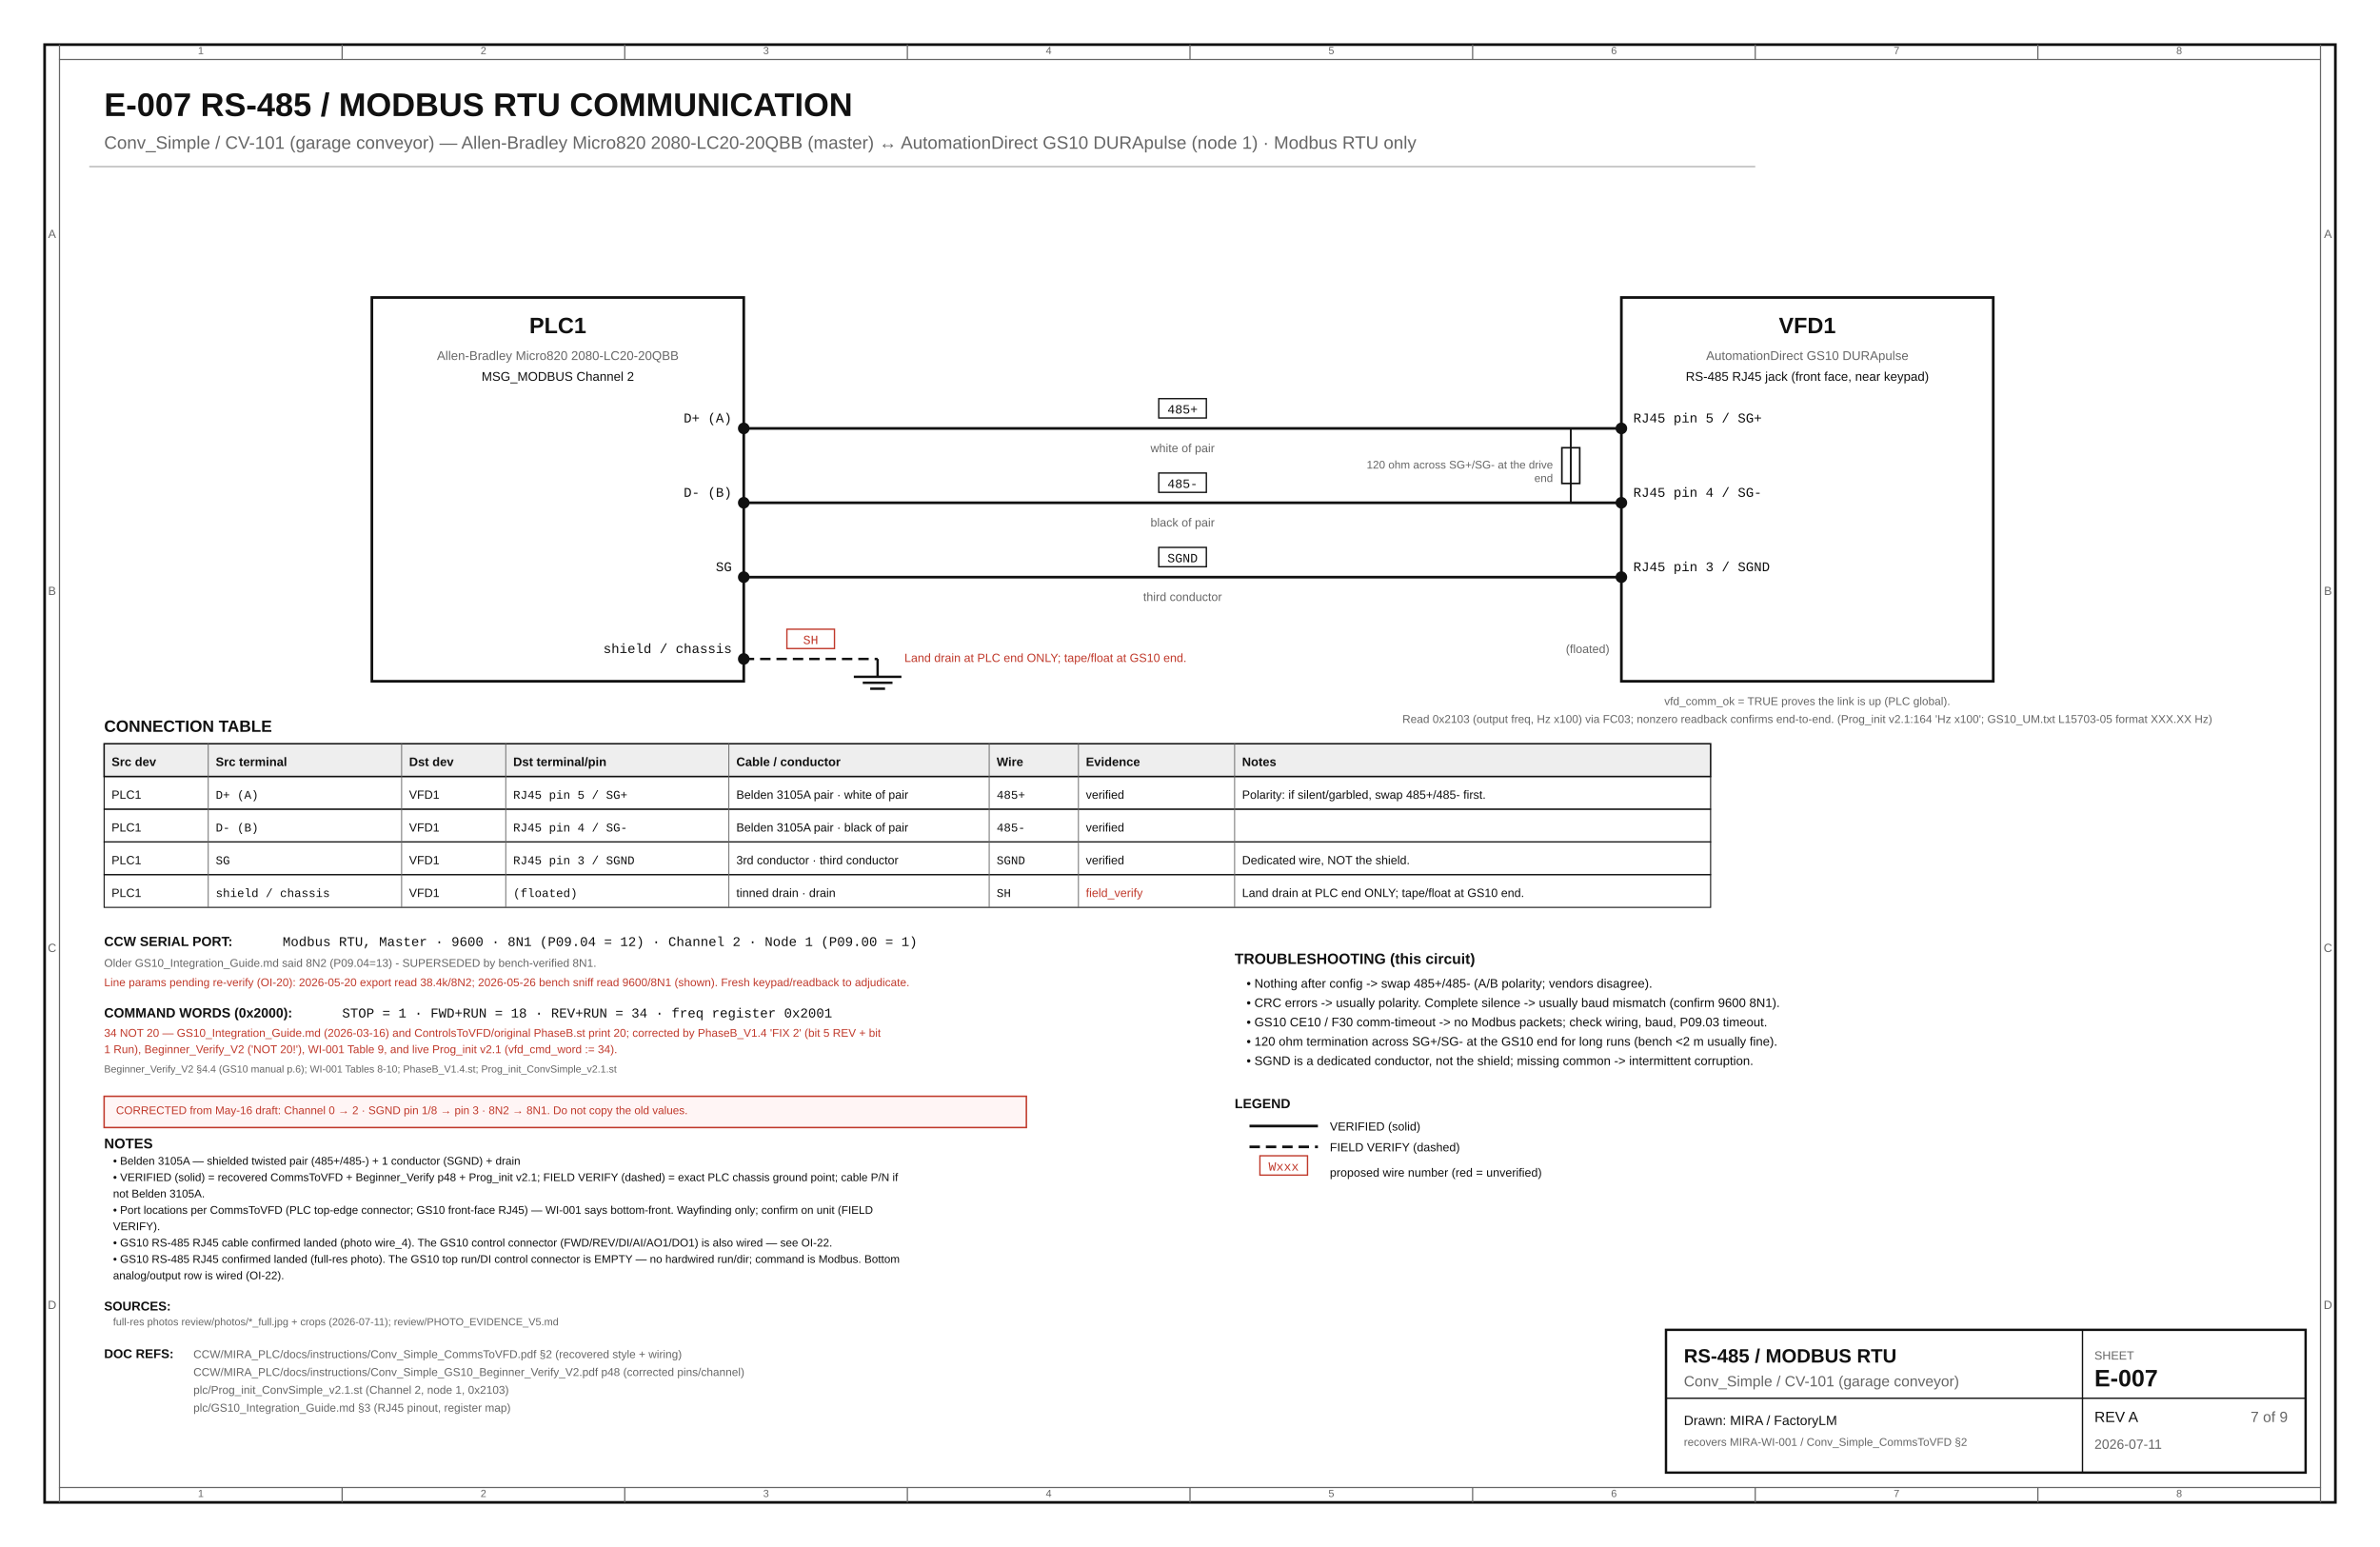
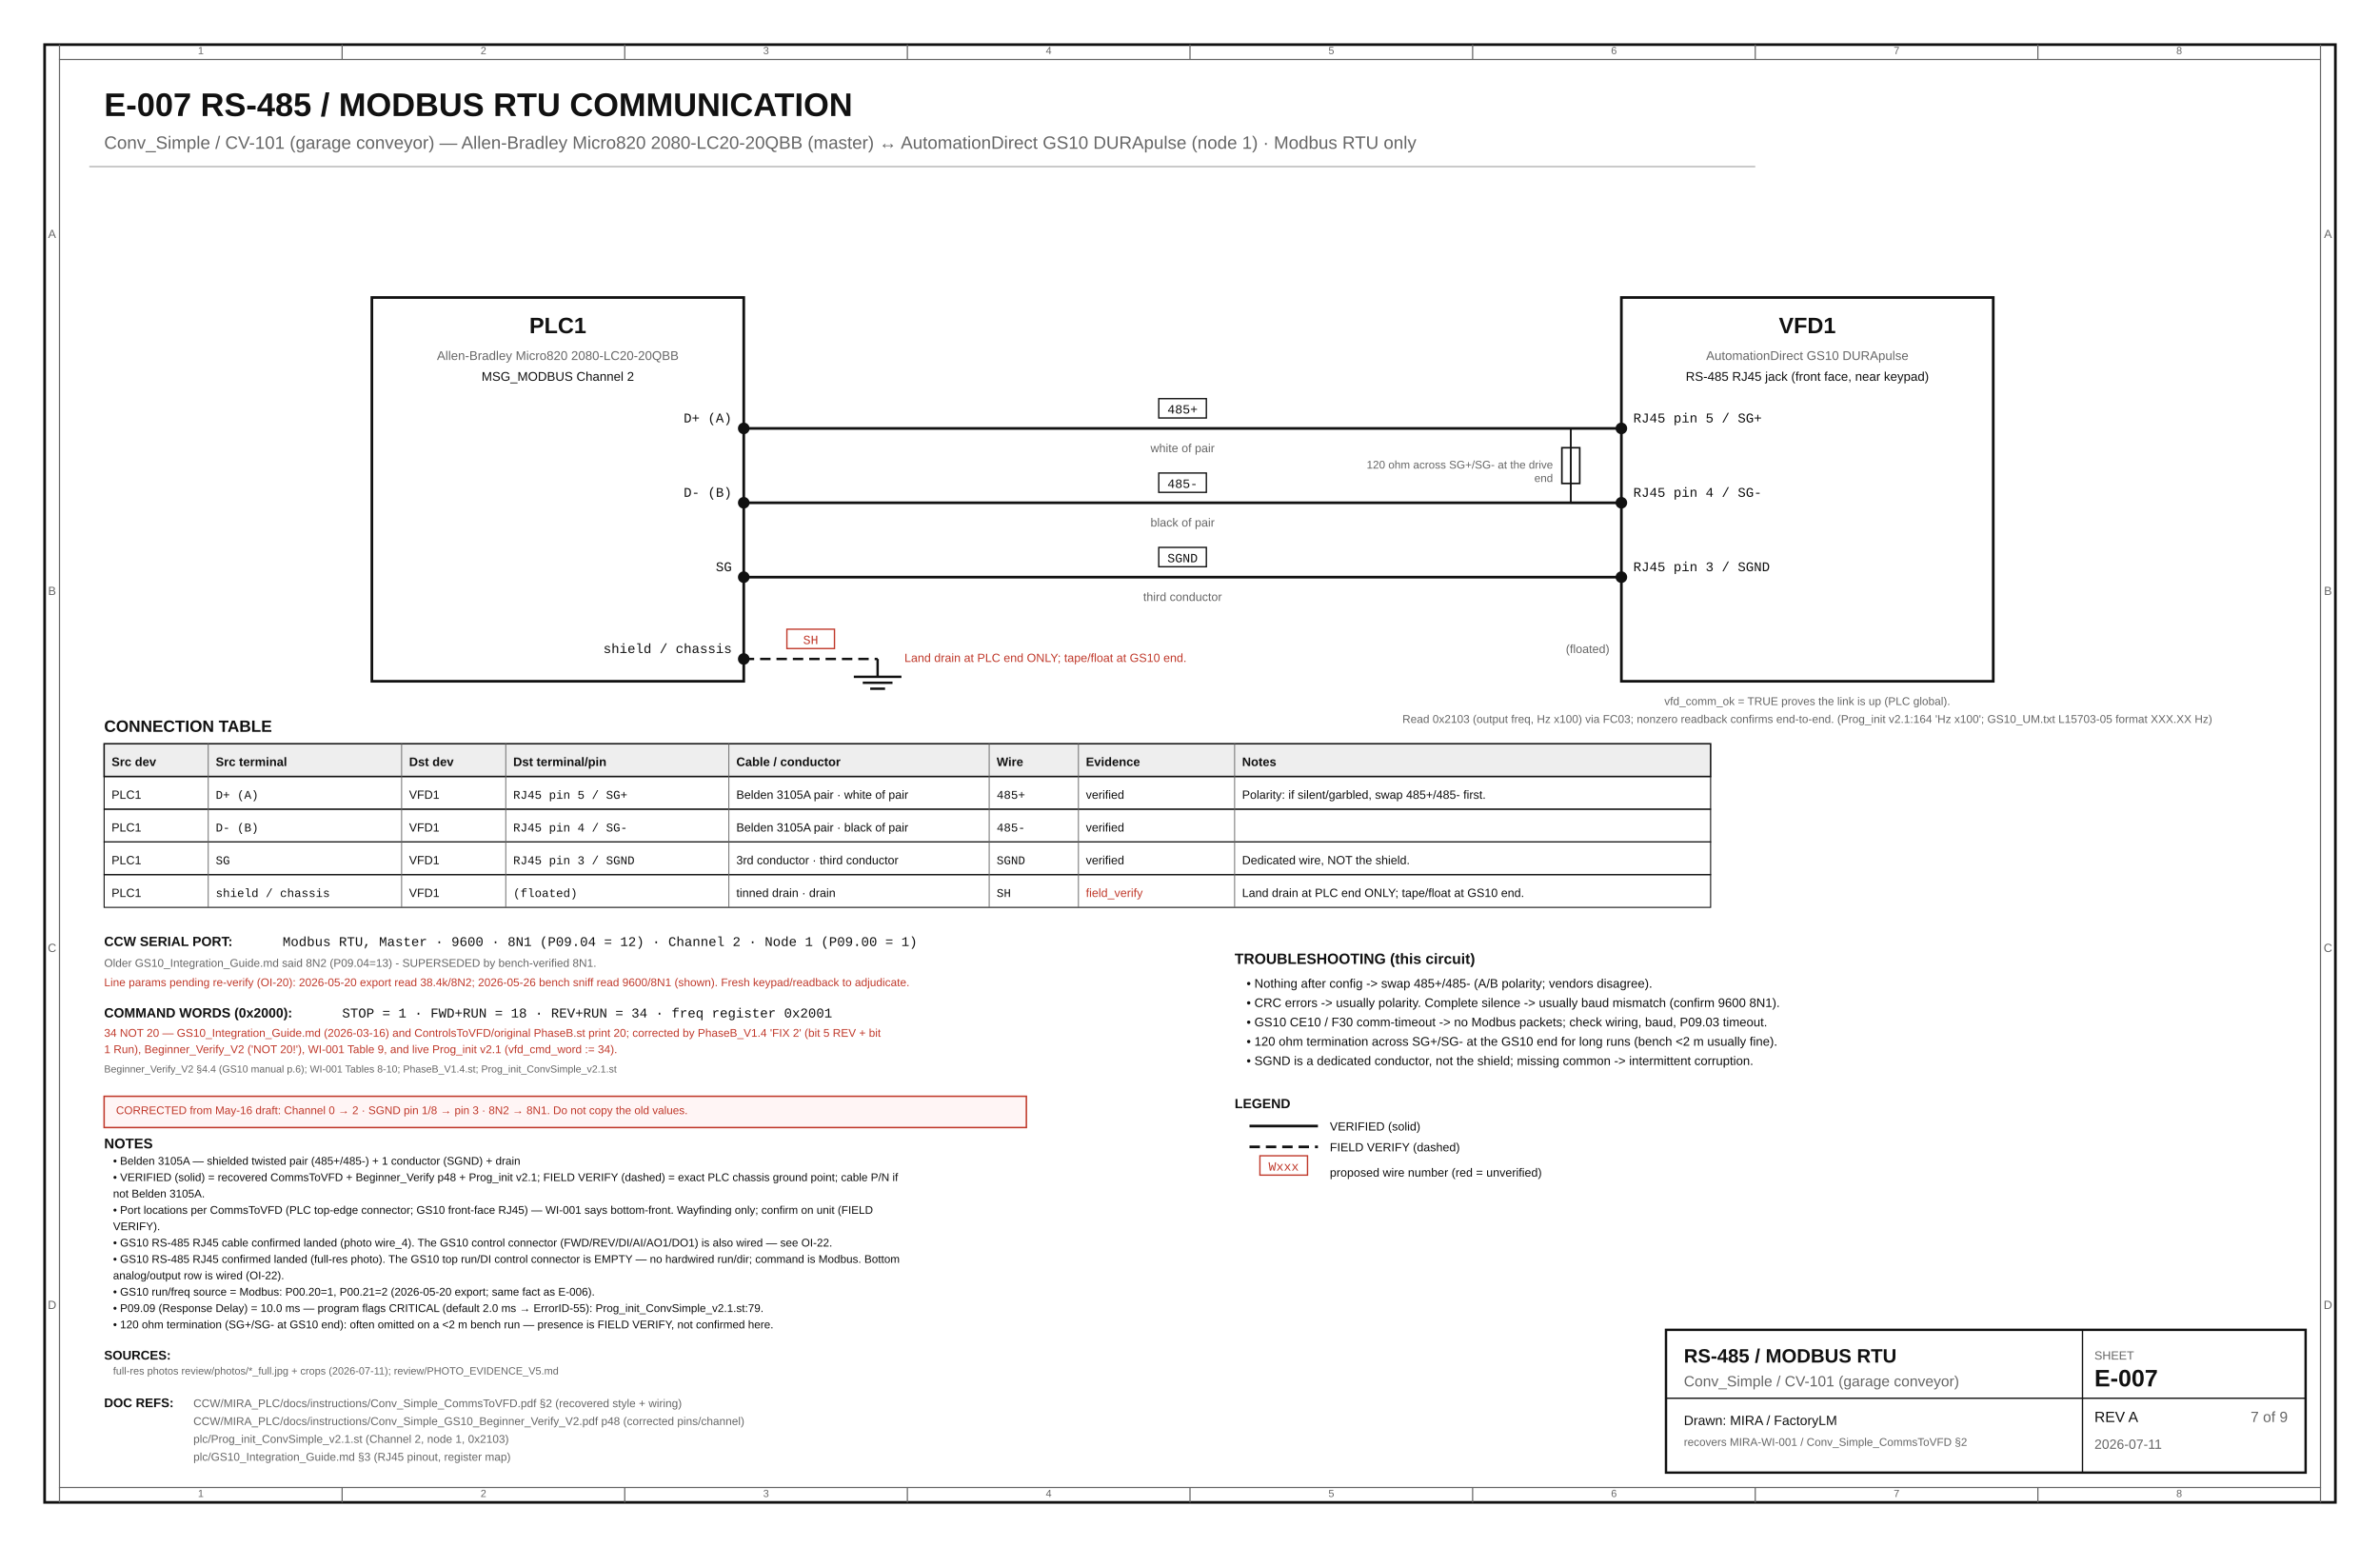
<svg xmlns="http://www.w3.org/2000/svg" width="1600" height="1040" viewBox="0 0 1600 1040">
  <rect width="1600" height="1040" fill="#FFFFFF" />
  <rect x="30.0" y="30.0" width="1540.0" height="980.0" fill="none" stroke="#111111" stroke-width="1.8" />
  <rect x="40.0" y="40.0" width="1520.0" height="960.0" fill="none" stroke="#666666" stroke-width="0.8" />
  <line x1="40.0" y1="30.0" x2="40.0" y2="40.0" stroke="#666666" stroke-width="0.8" stroke-linecap="butt" />
  <line x1="40.0" y1="1000.0" x2="40.0" y2="1010.0" stroke="#666666" stroke-width="0.8" stroke-linecap="butt" />
  <text x="135.0" y="36.4" font-size="7" font-family="Arial, Helvetica, sans-serif" text-anchor="middle" font-weight="normal" fill="#666666">1</text>
  <text x="135.0" y="1006.4" font-size="7" font-family="Arial, Helvetica, sans-serif" text-anchor="middle" font-weight="normal" fill="#666666">1</text>
  <line x1="230.0" y1="30.0" x2="230.0" y2="40.0" stroke="#666666" stroke-width="0.8" stroke-linecap="butt" />
  <line x1="230.0" y1="1000.0" x2="230.0" y2="1010.0" stroke="#666666" stroke-width="0.8" stroke-linecap="butt" />
  <text x="325.0" y="36.4" font-size="7" font-family="Arial, Helvetica, sans-serif" text-anchor="middle" font-weight="normal" fill="#666666">2</text>
  <text x="325.0" y="1006.4" font-size="7" font-family="Arial, Helvetica, sans-serif" text-anchor="middle" font-weight="normal" fill="#666666">2</text>
  <line x1="420.0" y1="30.0" x2="420.0" y2="40.0" stroke="#666666" stroke-width="0.8" stroke-linecap="butt" />
  <line x1="420.0" y1="1000.0" x2="420.0" y2="1010.0" stroke="#666666" stroke-width="0.8" stroke-linecap="butt" />
  <text x="515.0" y="36.4" font-size="7" font-family="Arial, Helvetica, sans-serif" text-anchor="middle" font-weight="normal" fill="#666666">3</text>
  <text x="515.0" y="1006.4" font-size="7" font-family="Arial, Helvetica, sans-serif" text-anchor="middle" font-weight="normal" fill="#666666">3</text>
  <line x1="610.0" y1="30.0" x2="610.0" y2="40.0" stroke="#666666" stroke-width="0.8" stroke-linecap="butt" />
  <line x1="610.0" y1="1000.0" x2="610.0" y2="1010.0" stroke="#666666" stroke-width="0.8" stroke-linecap="butt" />
  <text x="705.0" y="36.4" font-size="7" font-family="Arial, Helvetica, sans-serif" text-anchor="middle" font-weight="normal" fill="#666666">4</text>
  <text x="705.0" y="1006.4" font-size="7" font-family="Arial, Helvetica, sans-serif" text-anchor="middle" font-weight="normal" fill="#666666">4</text>
  <line x1="800.0" y1="30.0" x2="800.0" y2="40.0" stroke="#666666" stroke-width="0.8" stroke-linecap="butt" />
  <line x1="800.0" y1="1000.0" x2="800.0" y2="1010.0" stroke="#666666" stroke-width="0.8" stroke-linecap="butt" />
  <text x="895.0" y="36.4" font-size="7" font-family="Arial, Helvetica, sans-serif" text-anchor="middle" font-weight="normal" fill="#666666">5</text>
  <text x="895.0" y="1006.4" font-size="7" font-family="Arial, Helvetica, sans-serif" text-anchor="middle" font-weight="normal" fill="#666666">5</text>
  <line x1="990.0" y1="30.0" x2="990.0" y2="40.0" stroke="#666666" stroke-width="0.8" stroke-linecap="butt" />
  <line x1="990.0" y1="1000.0" x2="990.0" y2="1010.0" stroke="#666666" stroke-width="0.8" stroke-linecap="butt" />
  <text x="1085.0" y="36.4" font-size="7" font-family="Arial, Helvetica, sans-serif" text-anchor="middle" font-weight="normal" fill="#666666">6</text>
  <text x="1085.0" y="1006.4" font-size="7" font-family="Arial, Helvetica, sans-serif" text-anchor="middle" font-weight="normal" fill="#666666">6</text>
  <line x1="1180.0" y1="30.0" x2="1180.0" y2="40.0" stroke="#666666" stroke-width="0.8" stroke-linecap="butt" />
  <line x1="1180.0" y1="1000.0" x2="1180.0" y2="1010.0" stroke="#666666" stroke-width="0.8" stroke-linecap="butt" />
  <text x="1275.0" y="36.4" font-size="7" font-family="Arial, Helvetica, sans-serif" text-anchor="middle" font-weight="normal" fill="#666666">7</text>
  <text x="1275.0" y="1006.4" font-size="7" font-family="Arial, Helvetica, sans-serif" text-anchor="middle" font-weight="normal" fill="#666666">7</text>
  <line x1="1370.0" y1="30.0" x2="1370.0" y2="40.0" stroke="#666666" stroke-width="0.8" stroke-linecap="butt" />
  <line x1="1370.0" y1="1000.0" x2="1370.0" y2="1010.0" stroke="#666666" stroke-width="0.8" stroke-linecap="butt" />
  <text x="1465.0" y="36.4" font-size="7" font-family="Arial, Helvetica, sans-serif" text-anchor="middle" font-weight="normal" fill="#666666">8</text>
  <text x="1465.0" y="1006.4" font-size="7" font-family="Arial, Helvetica, sans-serif" text-anchor="middle" font-weight="normal" fill="#666666">8</text>
  <line x1="1560.0" y1="30.0" x2="1560.0" y2="40.0" stroke="#666666" stroke-width="0.8" stroke-linecap="butt" />
  <line x1="1560.0" y1="1000.0" x2="1560.0" y2="1010.0" stroke="#666666" stroke-width="0.8" stroke-linecap="butt" />
  <text x="35.0" y="160.0" font-size="8" font-family="Arial, Helvetica, sans-serif" text-anchor="middle" font-weight="normal" fill="#666666">A</text>
  <text x="1565.0" y="160.0" font-size="8" font-family="Arial, Helvetica, sans-serif" text-anchor="middle" font-weight="normal" fill="#666666">A</text>
  <text x="35.0" y="400.0" font-size="8" font-family="Arial, Helvetica, sans-serif" text-anchor="middle" font-weight="normal" fill="#666666">B</text>
  <text x="1565.0" y="400.0" font-size="8" font-family="Arial, Helvetica, sans-serif" text-anchor="middle" font-weight="normal" fill="#666666">B</text>
  <text x="35.0" y="640.0" font-size="8" font-family="Arial, Helvetica, sans-serif" text-anchor="middle" font-weight="normal" fill="#666666">C</text>
  <text x="1565.0" y="640.0" font-size="8" font-family="Arial, Helvetica, sans-serif" text-anchor="middle" font-weight="normal" fill="#666666">C</text>
  <text x="35.0" y="880.0" font-size="8" font-family="Arial, Helvetica, sans-serif" text-anchor="middle" font-weight="normal" fill="#666666">D</text>
  <text x="1565.0" y="880.0" font-size="8" font-family="Arial, Helvetica, sans-serif" text-anchor="middle" font-weight="normal" fill="#666666">D</text>
  <text x="70.0" y="78.0" font-size="22" font-family="Arial, Helvetica, sans-serif" text-anchor="start" font-weight="bold" fill="#111111">E-007  RS-485 / MODBUS RTU COMMUNICATION</text>
  <text x="70.0" y="100.0" font-size="12" font-family="Arial, Helvetica, sans-serif" text-anchor="start" font-weight="normal" fill="#666666">Conv_Simple / CV-101 (garage conveyor)  —  Allen-Bradley Micro820 2080-LC20-20QBB (master) ↔ AutomationDirect GS10 DURApulse (node 1)  ·  Modbus RTU only</text>
  <line x1="60.0" y1="112.0" x2="1180.0" y2="112.0" stroke="#BBBBBB" stroke-width="1" stroke-linecap="butt" />
  <rect x="250.0" y="200.0" width="250.0" height="258.0" fill="none" stroke="#111111" stroke-width="1.8" />
  <text x="375.0" y="224.0" font-size="15" font-family="Arial, Helvetica, sans-serif" text-anchor="middle" font-weight="bold" fill="#111111">PLC1</text>
  <text x="375.0" y="242.0" font-size="8.5" font-family="Arial, Helvetica, sans-serif" text-anchor="middle" font-weight="normal" fill="#666666">Allen-Bradley Micro820 2080-LC20-20QBB</text>
  <text x="375.0" y="256.0" font-size="8.5" font-family="Arial, Helvetica, sans-serif" text-anchor="middle" font-weight="normal" fill="#111111">MSG_MODBUS Channel 2</text>
  <rect x="1090.0" y="200.0" width="250.0" height="258.0" fill="none" stroke="#111111" stroke-width="1.8" />
  <text x="1215.0" y="224.0" font-size="15" font-family="Arial, Helvetica, sans-serif" text-anchor="middle" font-weight="bold" fill="#111111">VFD1</text>
  <text x="1215.0" y="242.0" font-size="8.5" font-family="Arial, Helvetica, sans-serif" text-anchor="middle" font-weight="normal" fill="#666666">AutomationDirect GS10 DURApulse</text>
  <text x="1215.0" y="256.0" font-size="8.5" font-family="Arial, Helvetica, sans-serif" text-anchor="middle" font-weight="normal" fill="#111111">RS-485 RJ45 jack (front face, near keypad)</text>
  <circle cx="500.0" cy="288.0" r="3.2" fill="#111111" stroke="#111111" stroke-width="1.4" />
  <text x="492.0" y="284.0" font-size="9" font-family="Consolas, 'Courier New', monospace" text-anchor="end" font-weight="normal" fill="#111111">D+ (A)</text>
  <circle cx="1090.0" cy="288.0" r="3.2" fill="#111111" stroke="#111111" stroke-width="1.4" />
  <text x="1098.0" y="284.0" font-size="9" font-family="Consolas, 'Courier New', monospace" text-anchor="start" font-weight="normal" fill="#111111">RJ45 pin 5 / SG+</text>
  <line x1="500.0" y1="288.0" x2="1090.0" y2="288.0" stroke="#111111" stroke-width="1.8" stroke-linecap="butt" data-wire="485+" data-status="verified" />
  <rect x="779.0" y="268.0" width="32.0" height="13.0" fill="#FFFFFF" stroke="#111111" stroke-width="0.9" data-flag="1" />
  <text x="795.0" y="278.0" font-size="8.5" font-family="Consolas, 'Courier New', monospace" text-anchor="middle" font-weight="normal" fill="#111111" data-flag="1">485+</text>
  <text x="795.0" y="304.0" font-size="8" font-family="Arial, Helvetica, sans-serif" text-anchor="middle" font-weight="normal" fill="#666666">white of pair</text>
  <circle cx="500.0" cy="338.0" r="3.2" fill="#111111" stroke="#111111" stroke-width="1.4" />
  <text x="492.0" y="334.0" font-size="9" font-family="Consolas, 'Courier New', monospace" text-anchor="end" font-weight="normal" fill="#111111">D- (B)</text>
  <circle cx="1090.0" cy="338.0" r="3.2" fill="#111111" stroke="#111111" stroke-width="1.4" />
  <text x="1098.0" y="334.0" font-size="9" font-family="Consolas, 'Courier New', monospace" text-anchor="start" font-weight="normal" fill="#111111">RJ45 pin 4 / SG-</text>
  <line x1="500.0" y1="338.0" x2="1090.0" y2="338.0" stroke="#111111" stroke-width="1.8" stroke-linecap="butt" data-wire="485-" data-status="verified" />
  <rect x="779.0" y="318.0" width="32.0" height="13.0" fill="#FFFFFF" stroke="#111111" stroke-width="0.9" data-flag="1" />
  <text x="795.0" y="328.0" font-size="8.5" font-family="Consolas, 'Courier New', monospace" text-anchor="middle" font-weight="normal" fill="#111111" data-flag="1">485-</text>
  <text x="795.0" y="354.0" font-size="8" font-family="Arial, Helvetica, sans-serif" text-anchor="middle" font-weight="normal" fill="#666666">black of pair</text>
  <circle cx="500.0" cy="388.0" r="3.2" fill="#111111" stroke="#111111" stroke-width="1.4" />
  <text x="492.0" y="384.0" font-size="9" font-family="Consolas, 'Courier New', monospace" text-anchor="end" font-weight="normal" fill="#111111">SG</text>
  <circle cx="1090.0" cy="388.0" r="3.2" fill="#111111" stroke="#111111" stroke-width="1.4" />
  <text x="1098.0" y="384.0" font-size="9" font-family="Consolas, 'Courier New', monospace" text-anchor="start" font-weight="normal" fill="#111111">RJ45 pin 3 / SGND</text>
  <line x1="500.0" y1="388.0" x2="1090.0" y2="388.0" stroke="#111111" stroke-width="1.8" stroke-linecap="butt" data-wire="SGND" data-status="verified" />
  <rect x="779.0" y="368.0" width="32.0" height="13.0" fill="#FFFFFF" stroke="#111111" stroke-width="0.9" data-flag="1" />
  <text x="795.0" y="378.0" font-size="8.5" font-family="Consolas, 'Courier New', monospace" text-anchor="middle" font-weight="normal" fill="#111111" data-flag="1">SGND</text>
  <text x="795.0" y="404.0" font-size="8" font-family="Arial, Helvetica, sans-serif" text-anchor="middle" font-weight="normal" fill="#666666">third conductor</text>
  <circle cx="500.0" cy="443.0" r="3.2" fill="#111111" stroke="#111111" stroke-width="1.4" />
  <text x="492.0" y="439.0" font-size="9" font-family="Consolas, 'Courier New', monospace" text-anchor="end" font-weight="normal" fill="#111111">shield / chassis</text>
  <g data-dashed="true" data-wire="SH" data-status="field_verify">
    <line x1="500.00" y1="443.00" x2="507.00" y2="443.00" stroke="#111111" stroke-width="1.6" stroke-linecap="butt" />
    <line x1="511.00" y1="443.00" x2="518.00" y2="443.00" stroke="#111111" stroke-width="1.6" stroke-linecap="butt" />
    <line x1="522.00" y1="443.00" x2="529.00" y2="443.00" stroke="#111111" stroke-width="1.6" stroke-linecap="butt" />
    <line x1="533.00" y1="443.00" x2="540.00" y2="443.00" stroke="#111111" stroke-width="1.6" stroke-linecap="butt" />
    <line x1="544.00" y1="443.00" x2="551.00" y2="443.00" stroke="#111111" stroke-width="1.6" stroke-linecap="butt" />
    <line x1="555.00" y1="443.00" x2="562.00" y2="443.00" stroke="#111111" stroke-width="1.6" stroke-linecap="butt" />
    <line x1="566.00" y1="443.00" x2="573.00" y2="443.00" stroke="#111111" stroke-width="1.6" stroke-linecap="butt" />
    <line x1="577.00" y1="443.00" x2="584.00" y2="443.00" stroke="#111111" stroke-width="1.6" stroke-linecap="butt" />
    <line x1="588.00" y1="443.00" x2="590.00" y2="443.00" stroke="#111111" stroke-width="1.6" stroke-linecap="butt" />
  </g>
  <line x1="590.0" y1="443.0" x2="590.0" y2="455.0" stroke="#111111" stroke-width="1.6" stroke-linecap="butt" />
  <line x1="574.0" y1="455.0" x2="606.0" y2="455.0" stroke="#111111" stroke-width="1.6" stroke-linecap="butt" />
  <line x1="580.0" y1="459.0" x2="600.0" y2="459.0" stroke="#111111" stroke-width="1.6" stroke-linecap="butt" />
  <line x1="585.0" y1="463.0" x2="595.0" y2="463.0" stroke="#111111" stroke-width="1.6" stroke-linecap="butt" />
  <rect x="529.0" y="423.0" width="32.0" height="13.0" fill="#FFFFFF" stroke="#C0392B" stroke-width="0.9" data-flag="1" />
  <text x="545.0" y="433.0" font-size="8.5" font-family="Consolas, 'Courier New', monospace" text-anchor="middle" font-weight="normal" fill="#C0392B" data-flag="1">SH</text>
  <text x="608.0" y="445.0" font-size="8" font-family="Arial, Helvetica, sans-serif" text-anchor="start" font-weight="normal" fill="#C0392B">Land drain at PLC end ONLY; tape/float at GS10 end.</text>
  <text x="1082.0" y="439.0" font-size="8" font-family="Arial, Helvetica, sans-serif" text-anchor="end" font-weight="normal" fill="#666666">(floated)</text>
  <line x1="1056.0" y1="288.0" x2="1056.0" y2="338.0" stroke="#111111" stroke-width="1.2" stroke-linecap="butt" />
  <line x1="1090.0" y1="288.0" x2="1056.0" y2="288.0" stroke="#111111" stroke-width="1.2" stroke-linecap="butt" />
  <line x1="1090.0" y1="338.0" x2="1056.0" y2="338.0" stroke="#111111" stroke-width="1.2" stroke-linecap="butt" />
  <rect x="1050.0" y="301.0" width="12.0" height="24.0" fill="none" stroke="#111111" stroke-width="1.1" />
  <text x="1044.0" y="315.0" font-size="7.5" font-family="Arial, Helvetica, sans-serif" text-anchor="end" font-weight="normal" fill="#666666">120 ohm across SG+/SG- at the drive</text>
  <text x="1044.0" y="324.0" font-size="7.5" font-family="Arial, Helvetica, sans-serif" text-anchor="end" font-weight="normal" fill="#666666">end</text>
  <text x="1215.0" y="474.0" font-size="7.6" font-family="Arial, Helvetica, sans-serif" text-anchor="middle" font-weight="normal" fill="#666666">vfd_comm_ok = TRUE proves the link is up (PLC global).</text>
  <text x="1215.0" y="486.0" font-size="7.6" font-family="Arial, Helvetica, sans-serif" text-anchor="middle" font-weight="normal" fill="#666666">Read 0x2103 (output freq, Hz x100) via FC03; nonzero readback confirms end-to-end. (Prog_init v2.1:164 'Hz x100'; GS10_UM.txt L15703-05 format XXX.XX Hz)</text>
  <text x="70.0" y="492.0" font-size="11" font-family="Arial, Helvetica, sans-serif" text-anchor="start" font-weight="bold" fill="#111111">CONNECTION TABLE</text>
  <rect x="70.0" y="500.0" width="1080.0" height="22.0" fill="#EEEEEE" stroke="#111111" stroke-width="1.0" />
  <text x="75.0" y="515.0" font-size="8.3" font-family="Arial, Helvetica, sans-serif" text-anchor="start" font-weight="bold" fill="#111111">Src dev</text>
  <text x="145.0" y="515.0" font-size="8.3" font-family="Arial, Helvetica, sans-serif" text-anchor="start" font-weight="bold" fill="#111111">Src terminal</text>
  <text x="275.0" y="515.0" font-size="8.3" font-family="Arial, Helvetica, sans-serif" text-anchor="start" font-weight="bold" fill="#111111">Dst dev</text>
  <text x="345.0" y="515.0" font-size="8.3" font-family="Arial, Helvetica, sans-serif" text-anchor="start" font-weight="bold" fill="#111111">Dst terminal/pin</text>
  <text x="495.0" y="515.0" font-size="8.3" font-family="Arial, Helvetica, sans-serif" text-anchor="start" font-weight="bold" fill="#111111">Cable / conductor</text>
  <text x="670.0" y="515.0" font-size="8.3" font-family="Arial, Helvetica, sans-serif" text-anchor="start" font-weight="bold" fill="#111111">Wire</text>
  <text x="730.0" y="515.0" font-size="8.3" font-family="Arial, Helvetica, sans-serif" text-anchor="start" font-weight="bold" fill="#111111">Evidence</text>
  <text x="835.0" y="515.0" font-size="8.3" font-family="Arial, Helvetica, sans-serif" text-anchor="start" font-weight="bold" fill="#111111">Notes</text>
  <rect x="70.0" y="522.0" width="1080.0" height="22.0" fill="none" stroke="#111111" stroke-width="0.7" />
  <text x="75.0" y="537.0" font-size="8.0" font-family="Arial, Helvetica, sans-serif" text-anchor="start" font-weight="normal" fill="#111111">PLC1</text>
  <text x="145.0" y="537.0" font-size="8.0" font-family="Consolas, 'Courier New', monospace" text-anchor="start" font-weight="normal" fill="#111111">D+ (A)</text>
  <text x="275.0" y="537.0" font-size="8.0" font-family="Arial, Helvetica, sans-serif" text-anchor="start" font-weight="normal" fill="#111111">VFD1</text>
  <text x="345.0" y="537.0" font-size="8.0" font-family="Consolas, 'Courier New', monospace" text-anchor="start" font-weight="normal" fill="#111111">RJ45 pin 5 / SG+</text>
  <text x="495.0" y="537.0" font-size="8.0" font-family="Arial, Helvetica, sans-serif" text-anchor="start" font-weight="normal" fill="#111111">Belden 3105A pair · white of pair</text>
  <text x="670.0" y="537.0" font-size="8.0" font-family="Consolas, 'Courier New', monospace" text-anchor="start" font-weight="normal" fill="#111111">485+</text>
  <text x="730.0" y="537.0" font-size="8.0" font-family="Arial, Helvetica, sans-serif" text-anchor="start" font-weight="normal" fill="#111111">verified</text>
  <text x="835.0" y="537.0" font-size="8.0" font-family="Arial, Helvetica, sans-serif" text-anchor="start" font-weight="normal" fill="#111111">Polarity: if silent/garbled, swap 485+/485- first.</text>
  <rect x="70.0" y="544.0" width="1080.0" height="22.0" fill="none" stroke="#111111" stroke-width="0.7" />
  <text x="75.0" y="559.0" font-size="8.0" font-family="Arial, Helvetica, sans-serif" text-anchor="start" font-weight="normal" fill="#111111">PLC1</text>
  <text x="145.0" y="559.0" font-size="8.0" font-family="Consolas, 'Courier New', monospace" text-anchor="start" font-weight="normal" fill="#111111">D- (B)</text>
  <text x="275.0" y="559.0" font-size="8.0" font-family="Arial, Helvetica, sans-serif" text-anchor="start" font-weight="normal" fill="#111111">VFD1</text>
  <text x="345.0" y="559.0" font-size="8.0" font-family="Consolas, 'Courier New', monospace" text-anchor="start" font-weight="normal" fill="#111111">RJ45 pin 4 / SG-</text>
  <text x="495.0" y="559.0" font-size="8.0" font-family="Arial, Helvetica, sans-serif" text-anchor="start" font-weight="normal" fill="#111111">Belden 3105A pair · black of pair</text>
  <text x="670.0" y="559.0" font-size="8.0" font-family="Consolas, 'Courier New', monospace" text-anchor="start" font-weight="normal" fill="#111111">485-</text>
  <text x="730.0" y="559.0" font-size="8.0" font-family="Arial, Helvetica, sans-serif" text-anchor="start" font-weight="normal" fill="#111111">verified</text>
  <text x="835.0" y="559.0" font-size="8.0" font-family="Arial, Helvetica, sans-serif" text-anchor="start" font-weight="normal" fill="#111111" />
  <rect x="70.0" y="566.0" width="1080.0" height="22.0" fill="none" stroke="#111111" stroke-width="0.7" />
  <text x="75.0" y="581.0" font-size="8.0" font-family="Arial, Helvetica, sans-serif" text-anchor="start" font-weight="normal" fill="#111111">PLC1</text>
  <text x="145.0" y="581.0" font-size="8.0" font-family="Consolas, 'Courier New', monospace" text-anchor="start" font-weight="normal" fill="#111111">SG</text>
  <text x="275.0" y="581.0" font-size="8.0" font-family="Arial, Helvetica, sans-serif" text-anchor="start" font-weight="normal" fill="#111111">VFD1</text>
  <text x="345.0" y="581.0" font-size="8.0" font-family="Consolas, 'Courier New', monospace" text-anchor="start" font-weight="normal" fill="#111111">RJ45 pin 3 / SGND</text>
  <text x="495.0" y="581.0" font-size="8.0" font-family="Arial, Helvetica, sans-serif" text-anchor="start" font-weight="normal" fill="#111111">3rd conductor · third conductor</text>
  <text x="670.0" y="581.0" font-size="8.0" font-family="Consolas, 'Courier New', monospace" text-anchor="start" font-weight="normal" fill="#111111">SGND</text>
  <text x="730.0" y="581.0" font-size="8.0" font-family="Arial, Helvetica, sans-serif" text-anchor="start" font-weight="normal" fill="#111111">verified</text>
  <text x="835.0" y="581.0" font-size="8.0" font-family="Arial, Helvetica, sans-serif" text-anchor="start" font-weight="normal" fill="#111111">Dedicated wire, NOT the shield.</text>
  <rect x="70.0" y="588.0" width="1080.0" height="22.0" fill="none" stroke="#111111" stroke-width="0.7" />
  <text x="75.0" y="603.0" font-size="8.0" font-family="Arial, Helvetica, sans-serif" text-anchor="start" font-weight="normal" fill="#111111">PLC1</text>
  <text x="145.0" y="603.0" font-size="8.0" font-family="Consolas, 'Courier New', monospace" text-anchor="start" font-weight="normal" fill="#111111">shield / chassis</text>
  <text x="275.0" y="603.0" font-size="8.0" font-family="Arial, Helvetica, sans-serif" text-anchor="start" font-weight="normal" fill="#111111">VFD1</text>
  <text x="345.0" y="603.0" font-size="8.0" font-family="Consolas, 'Courier New', monospace" text-anchor="start" font-weight="normal" fill="#111111">(floated)</text>
  <text x="495.0" y="603.0" font-size="8.0" font-family="Arial, Helvetica, sans-serif" text-anchor="start" font-weight="normal" fill="#111111">tinned drain · drain</text>
  <text x="670.0" y="603.0" font-size="8.0" font-family="Consolas, 'Courier New', monospace" text-anchor="start" font-weight="normal" fill="#111111">SH</text>
  <text x="730.0" y="603.0" font-size="8.0" font-family="Arial, Helvetica, sans-serif" text-anchor="start" font-weight="normal" fill="#C0392B">field_verify</text>
  <text x="835.0" y="603.0" font-size="8.0" font-family="Arial, Helvetica, sans-serif" text-anchor="start" font-weight="normal" fill="#111111">Land drain at PLC end ONLY; tape/float at GS10 end.</text>
  <line x1="140.0" y1="500.0" x2="140.0" y2="610.0" stroke="#666666" stroke-width="0.6" stroke-linecap="butt" />
  <line x1="270.0" y1="500.0" x2="270.0" y2="610.0" stroke="#666666" stroke-width="0.6" stroke-linecap="butt" />
  <line x1="340.0" y1="500.0" x2="340.0" y2="610.0" stroke="#666666" stroke-width="0.6" stroke-linecap="butt" />
  <line x1="490.0" y1="500.0" x2="490.0" y2="610.0" stroke="#666666" stroke-width="0.6" stroke-linecap="butt" />
  <line x1="665.0" y1="500.0" x2="665.0" y2="610.0" stroke="#666666" stroke-width="0.6" stroke-linecap="butt" />
  <line x1="725.0" y1="500.0" x2="725.0" y2="610.0" stroke="#666666" stroke-width="0.6" stroke-linecap="butt" />
  <line x1="830.0" y1="500.0" x2="830.0" y2="610.0" stroke="#666666" stroke-width="0.6" stroke-linecap="butt" />
  <text x="70.0" y="636.0" font-size="9" font-family="Arial, Helvetica, sans-serif" text-anchor="start" font-weight="bold" fill="#111111">CCW SERIAL PORT:</text>
  <text x="190.0" y="636.0" font-size="9" font-family="Consolas, 'Courier New', monospace" text-anchor="start" font-weight="normal" fill="#111111">Modbus RTU, Master · 9600 · 8N1 (P09.04 = 12) · Channel 2 · Node 1 (P09.00 = 1)</text>
  <text x="70.0" y="650.0" font-size="7.6" font-family="Arial, Helvetica, sans-serif" text-anchor="start" font-weight="normal" fill="#666666">Older GS10_Integration_Guide.md said 8N2 (P09.04=13) - SUPERSEDED by bench-verified 8N1.</text>
  <text x="70.0" y="663.0" font-size="7.6" font-family="Arial, Helvetica, sans-serif" text-anchor="start" font-weight="normal" fill="#C0392B">Line params pending re-verify (OI-20): 2026-05-20 export read 38.4k/8N2; 2026-05-26 bench sniff read 9600/8N1 (shown). Fresh keypad/readback to adjudicate.</text>
  <text x="70.0" y="684.0" font-size="9" font-family="Arial, Helvetica, sans-serif" text-anchor="start" font-weight="bold" fill="#111111">COMMAND WORDS (0x2000):</text>
  <text x="230.0" y="684.0" font-size="9" font-family="Consolas, 'Courier New', monospace" text-anchor="start" font-weight="normal" fill="#111111">STOP = 1 · FWD+RUN = 18 · REV+RUN = 34 · freq register 0x2001</text>
  <text x="70.0" y="697.0" font-size="7.6" font-family="Arial, Helvetica, sans-serif" text-anchor="start" font-weight="normal" fill="#C0392B">34 NOT 20 — GS10_Integration_Guide.md (2026-03-16) and ControlsToVFD/original PhaseB.st print 20; corrected by PhaseB_V1.4 'FIX 2' (bit 5 REV + bit</text>
  <text x="70.0" y="708.0" font-size="7.6" font-family="Arial, Helvetica, sans-serif" text-anchor="start" font-weight="normal" fill="#C0392B">1 Run), Beginner_Verify_V2 ('NOT 20!'), WI-001 Table 9, and live Prog_init v2.1 (vfd_cmd_word := 34).</text>
  <text x="70.0" y="721.0" font-size="6.8" font-family="Arial, Helvetica, sans-serif" text-anchor="start" font-weight="normal" fill="#666666">Beginner_Verify_V2 §4.4 (GS10 manual p.6); WI-001 Tables 8-10; PhaseB_V1.4.st; Prog_init_ConvSimple_v2.1.st</text>
  <rect x="70.0" y="737.0" width="620.0" height="21.0" fill="#FFF5F5" stroke="#C0392B" stroke-width="1.0" />
  <text x="78.0" y="749.0" font-size="7.5" font-family="Arial, Helvetica, sans-serif" text-anchor="start" font-weight="normal" fill="#C0392B">CORRECTED from May-16 draft:  Channel 0 → 2   ·   SGND pin 1/8 → pin 3   ·   8N2 → 8N1.  Do not copy the old values.</text>
  <text x="70.0" y="772.0" font-size="9.5" font-family="Arial, Helvetica, sans-serif" text-anchor="start" font-weight="bold" fill="#111111">NOTES</text>
  <text x="76.0" y="783.0" font-size="7.5" font-family="Arial, Helvetica, sans-serif" text-anchor="start" font-weight="normal" fill="#111111">• Belden 3105A — shielded twisted pair (485+/485-) + 1 conductor (SGND) + drain</text>
  <text x="76.0" y="794.0" font-size="7.5" font-family="Arial, Helvetica, sans-serif" text-anchor="start" font-weight="normal" fill="#111111">• VERIFIED (solid) = recovered CommsToVFD + Beginner_Verify p48 + Prog_init v2.1; FIELD VERIFY (dashed) = exact PLC chassis ground point; cable P/N if</text>
  <text x="76.0" y="805.0" font-size="7.5" font-family="Arial, Helvetica, sans-serif" text-anchor="start" font-weight="normal" fill="#111111">not Belden 3105A.</text>
  <text x="76.0" y="816.0" font-size="7.5" font-family="Arial, Helvetica, sans-serif" text-anchor="start" font-weight="normal" fill="#111111">• Port locations per CommsToVFD (PLC top-edge connector; GS10 front-face RJ45) — WI-001 says bottom-front. Wayfinding only; confirm on unit (FIELD</text>
  <text x="76.0" y="827.0" font-size="7.5" font-family="Arial, Helvetica, sans-serif" text-anchor="start" font-weight="normal" fill="#111111">VERIFY).</text>
  <text x="76.0" y="838.0" font-size="7.5" font-family="Arial, Helvetica, sans-serif" text-anchor="start" font-weight="normal" fill="#111111">• GS10 RS-485 RJ45 cable confirmed landed (photo wire_4). The GS10 control connector (FWD/REV/DI/AI/AO1/DO1) is also wired — see OI-22.</text>
  <text x="76.0" y="849.0" font-size="7.5" font-family="Arial, Helvetica, sans-serif" text-anchor="start" font-weight="normal" fill="#111111">• GS10 RS-485 RJ45 confirmed landed (full-res photo). The GS10 top run/DI control connector is EMPTY — no hardwired run/dir; command is Modbus. Bottom</text>
  <text x="76.0" y="860.0" font-size="7.5" font-family="Arial, Helvetica, sans-serif" text-anchor="start" font-weight="normal" fill="#111111">analog/output row is wired (OI-22).</text>
-   <text x="70.0" y="881.0" font-size="8.5" font-family="Arial, Helvetica, sans-serif" text-anchor="start" font-weight="bold" fill="#111111">SOURCES:</text>
-   <text x="76.0" y="891.0" font-size="7.0" font-family="Arial, Helvetica, sans-serif" text-anchor="start" font-weight="normal" fill="#666666">full-res photos review/photos/*_full.jpg + crops (2026-07-11); review/PHOTO_EVIDENCE_V5.md</text>
-   <text x="70.0" y="913.0" font-size="8.5" font-family="Arial, Helvetica, sans-serif" text-anchor="start" font-weight="bold" fill="#111111">DOC REFS:</text>
-   <text x="130.0" y="913.0" font-size="7.6" font-family="Arial, Helvetica, sans-serif" text-anchor="start" font-weight="normal" fill="#666666">CCW/MIRA_PLC/docs/instructions/Conv_Simple_CommsToVFD.pdf §2 (recovered style + wiring)</text>
-   <text x="130.0" y="925.0" font-size="7.6" font-family="Arial, Helvetica, sans-serif" text-anchor="start" font-weight="normal" fill="#666666">CCW/MIRA_PLC/docs/instructions/Conv_Simple_GS10_Beginner_Verify_V2.pdf p48 (corrected pins/channel)</text>
-   <text x="130.0" y="937.0" font-size="7.6" font-family="Arial, Helvetica, sans-serif" text-anchor="start" font-weight="normal" fill="#666666">plc/Prog_init_ConvSimple_v2.1.st (Channel 2, node 1, 0x2103)</text>
-   <text x="130.0" y="949.0" font-size="7.6" font-family="Arial, Helvetica, sans-serif" text-anchor="start" font-weight="normal" fill="#666666">plc/GS10_Integration_Guide.md §3 (RJ45 pinout, register map)</text>
+   <text x="76.0" y="871.0" font-size="7.5" font-family="Arial, Helvetica, sans-serif" text-anchor="start" font-weight="normal" fill="#111111">• GS10 run/freq source = Modbus: P00.20=1, P00.21=2 (2026-05-20 export; same fact as E-006).</text>
+   <text x="76.0" y="882.0" font-size="7.5" font-family="Arial, Helvetica, sans-serif" text-anchor="start" font-weight="normal" fill="#111111">• P09.09 (Response Delay) = 10.0 ms — program flags CRITICAL (default 2.0 ms → ErrorID-55): Prog_init_ConvSimple_v2.1.st:79.</text>
+   <text x="76.0" y="893.0" font-size="7.5" font-family="Arial, Helvetica, sans-serif" text-anchor="start" font-weight="normal" fill="#111111">• 120 ohm termination (SG+/SG- at GS10 end): often omitted on a &lt;2 m bench run — presence is FIELD VERIFY, not confirmed here.</text>
+   <text x="70.0" y="914.0" font-size="8.5" font-family="Arial, Helvetica, sans-serif" text-anchor="start" font-weight="bold" fill="#111111">SOURCES:</text>
+   <text x="76.0" y="924.0" font-size="7.0" font-family="Arial, Helvetica, sans-serif" text-anchor="start" font-weight="normal" fill="#666666">full-res photos review/photos/*_full.jpg + crops (2026-07-11); review/PHOTO_EVIDENCE_V5.md</text>
+   <text x="70.0" y="946.0" font-size="8.5" font-family="Arial, Helvetica, sans-serif" text-anchor="start" font-weight="bold" fill="#111111">DOC REFS:</text>
+   <text x="130.0" y="946.0" font-size="7.6" font-family="Arial, Helvetica, sans-serif" text-anchor="start" font-weight="normal" fill="#666666">CCW/MIRA_PLC/docs/instructions/Conv_Simple_CommsToVFD.pdf §2 (recovered style + wiring)</text>
+   <text x="130.0" y="958.0" font-size="7.6" font-family="Arial, Helvetica, sans-serif" text-anchor="start" font-weight="normal" fill="#666666">CCW/MIRA_PLC/docs/instructions/Conv_Simple_GS10_Beginner_Verify_V2.pdf p48 (corrected pins/channel)</text>
+   <text x="130.0" y="970.0" font-size="7.6" font-family="Arial, Helvetica, sans-serif" text-anchor="start" font-weight="normal" fill="#666666">plc/Prog_init_ConvSimple_v2.1.st (Channel 2, node 1, 0x2103)</text>
+   <text x="130.0" y="982.0" font-size="7.6" font-family="Arial, Helvetica, sans-serif" text-anchor="start" font-weight="normal" fill="#666666">plc/GS10_Integration_Guide.md §3 (RJ45 pinout, register map)</text>
  <text x="830.0" y="648.0" font-size="10" font-family="Arial, Helvetica, sans-serif" text-anchor="start" font-weight="bold" fill="#111111">TROUBLESHOOTING (this circuit)</text>
  <text x="838.0" y="664.0" font-size="8.4" font-family="Arial, Helvetica, sans-serif" text-anchor="start" font-weight="normal" fill="#111111">• Nothing after config -&gt; swap 485+/485- (A/B polarity; vendors disagree).</text>
  <text x="838.0" y="677.0" font-size="8.4" font-family="Arial, Helvetica, sans-serif" text-anchor="start" font-weight="normal" fill="#111111">• CRC errors -&gt; usually polarity. Complete silence -&gt; usually baud mismatch (confirm 9600 8N1).</text>
  <text x="838.0" y="690.0" font-size="8.4" font-family="Arial, Helvetica, sans-serif" text-anchor="start" font-weight="normal" fill="#111111">• GS10 CE10 / F30 comm-timeout -&gt; no Modbus packets; check wiring, baud, P09.03 timeout.</text>
  <text x="838.0" y="703.0" font-size="8.4" font-family="Arial, Helvetica, sans-serif" text-anchor="start" font-weight="normal" fill="#111111">• 120 ohm termination across SG+/SG- at the GS10 end for long runs (bench &lt;2 m usually fine).</text>
  <text x="838.0" y="716.0" font-size="8.4" font-family="Arial, Helvetica, sans-serif" text-anchor="start" font-weight="normal" fill="#111111">• SGND is a dedicated conductor, not the shield; missing common -&gt; intermittent corruption.</text>
  <text x="830.0" y="745.0" font-size="9" font-family="Arial, Helvetica, sans-serif" text-anchor="start" font-weight="bold" fill="#111111">LEGEND</text>
  <line x1="840.0" y1="757.0" x2="886.0" y2="757.0" stroke="#111111" stroke-width="1.8" stroke-linecap="butt" />
  <text x="894.0" y="760.0" font-size="8" font-family="Arial, Helvetica, sans-serif" text-anchor="start" font-weight="normal" fill="#111111">VERIFIED (solid)</text>
  <g data-dashed="true">
    <line x1="840.00" y1="771.00" x2="847.00" y2="771.00" stroke="#111111" stroke-width="1.8" stroke-linecap="butt" />
    <line x1="851.00" y1="771.00" x2="858.00" y2="771.00" stroke="#111111" stroke-width="1.8" stroke-linecap="butt" />
    <line x1="862.00" y1="771.00" x2="869.00" y2="771.00" stroke="#111111" stroke-width="1.8" stroke-linecap="butt" />
    <line x1="873.00" y1="771.00" x2="880.00" y2="771.00" stroke="#111111" stroke-width="1.8" stroke-linecap="butt" />
    <line x1="884.00" y1="771.00" x2="886.00" y2="771.00" stroke="#111111" stroke-width="1.8" stroke-linecap="butt" />
  </g>
  <text x="894.0" y="774.0" font-size="8" font-family="Arial, Helvetica, sans-serif" text-anchor="start" font-weight="normal" fill="#111111">FIELD VERIFY (dashed)</text>
  <rect x="847.0" y="777.0" width="32.0" height="13.0" fill="#FFFFFF" stroke="#C0392B" stroke-width="0.9" data-flag="1" />
  <text x="863.0" y="787.0" font-size="8.5" font-family="Consolas, 'Courier New', monospace" text-anchor="middle" font-weight="normal" fill="#C0392B" data-flag="1">Wxxx</text>
  <text x="894.0" y="791.0" font-size="8" font-family="Arial, Helvetica, sans-serif" text-anchor="start" font-weight="normal" fill="#111111">proposed wire number (red = unverified)</text>
  <rect x="1120.0" y="894.0" width="430.0" height="96.0" fill="none" stroke="#111111" stroke-width="1.6" />
  <line x1="1120.0" y1="940.0" x2="1550.0" y2="940.0" stroke="#111111" stroke-width="0.9" stroke-linecap="butt" />
  <line x1="1400.0" y1="894.0" x2="1400.0" y2="990.0" stroke="#111111" stroke-width="0.9" stroke-linecap="butt" />
  <text x="1132.0" y="916.0" font-size="13" font-family="Arial, Helvetica, sans-serif" text-anchor="start" font-weight="bold" fill="#111111">RS-485 / MODBUS RTU</text>
  <text x="1132.0" y="932.0" font-size="10" font-family="Arial, Helvetica, sans-serif" text-anchor="start" font-weight="normal" fill="#666666">Conv_Simple / CV-101 (garage conveyor)</text>
  <text x="1132.0" y="958.0" font-size="9" font-family="Arial, Helvetica, sans-serif" text-anchor="start" font-weight="normal" fill="#111111">Drawn: MIRA / FactoryLM</text>
  <text x="1132.0" y="972.0" font-size="7.5" font-family="Arial, Helvetica, sans-serif" text-anchor="start" font-weight="normal" fill="#666666">recovers MIRA-WI-001 / Conv_Simple_CommsToVFD §2</text>
  <text x="1408.0" y="914.0" font-size="8" font-family="Arial, Helvetica, sans-serif" text-anchor="start" font-weight="normal" fill="#666666">SHEET</text>
  <text x="1408.0" y="932.0" font-size="16" font-family="Arial, Helvetica, sans-serif" text-anchor="start" font-weight="bold" fill="#111111">E-007</text>
  <text x="1408.0" y="956.0" font-size="10" font-family="Arial, Helvetica, sans-serif" text-anchor="start" font-weight="normal" fill="#111111">REV A</text>
  <text x="1408.0" y="974.0" font-size="9" font-family="Arial, Helvetica, sans-serif" text-anchor="start" font-weight="normal" fill="#666666">2026-07-11</text>
  <text x="1538.0" y="956.0" font-size="10" font-family="Arial, Helvetica, sans-serif" text-anchor="end" font-weight="normal" fill="#666666">7 of 9</text>
</svg>
